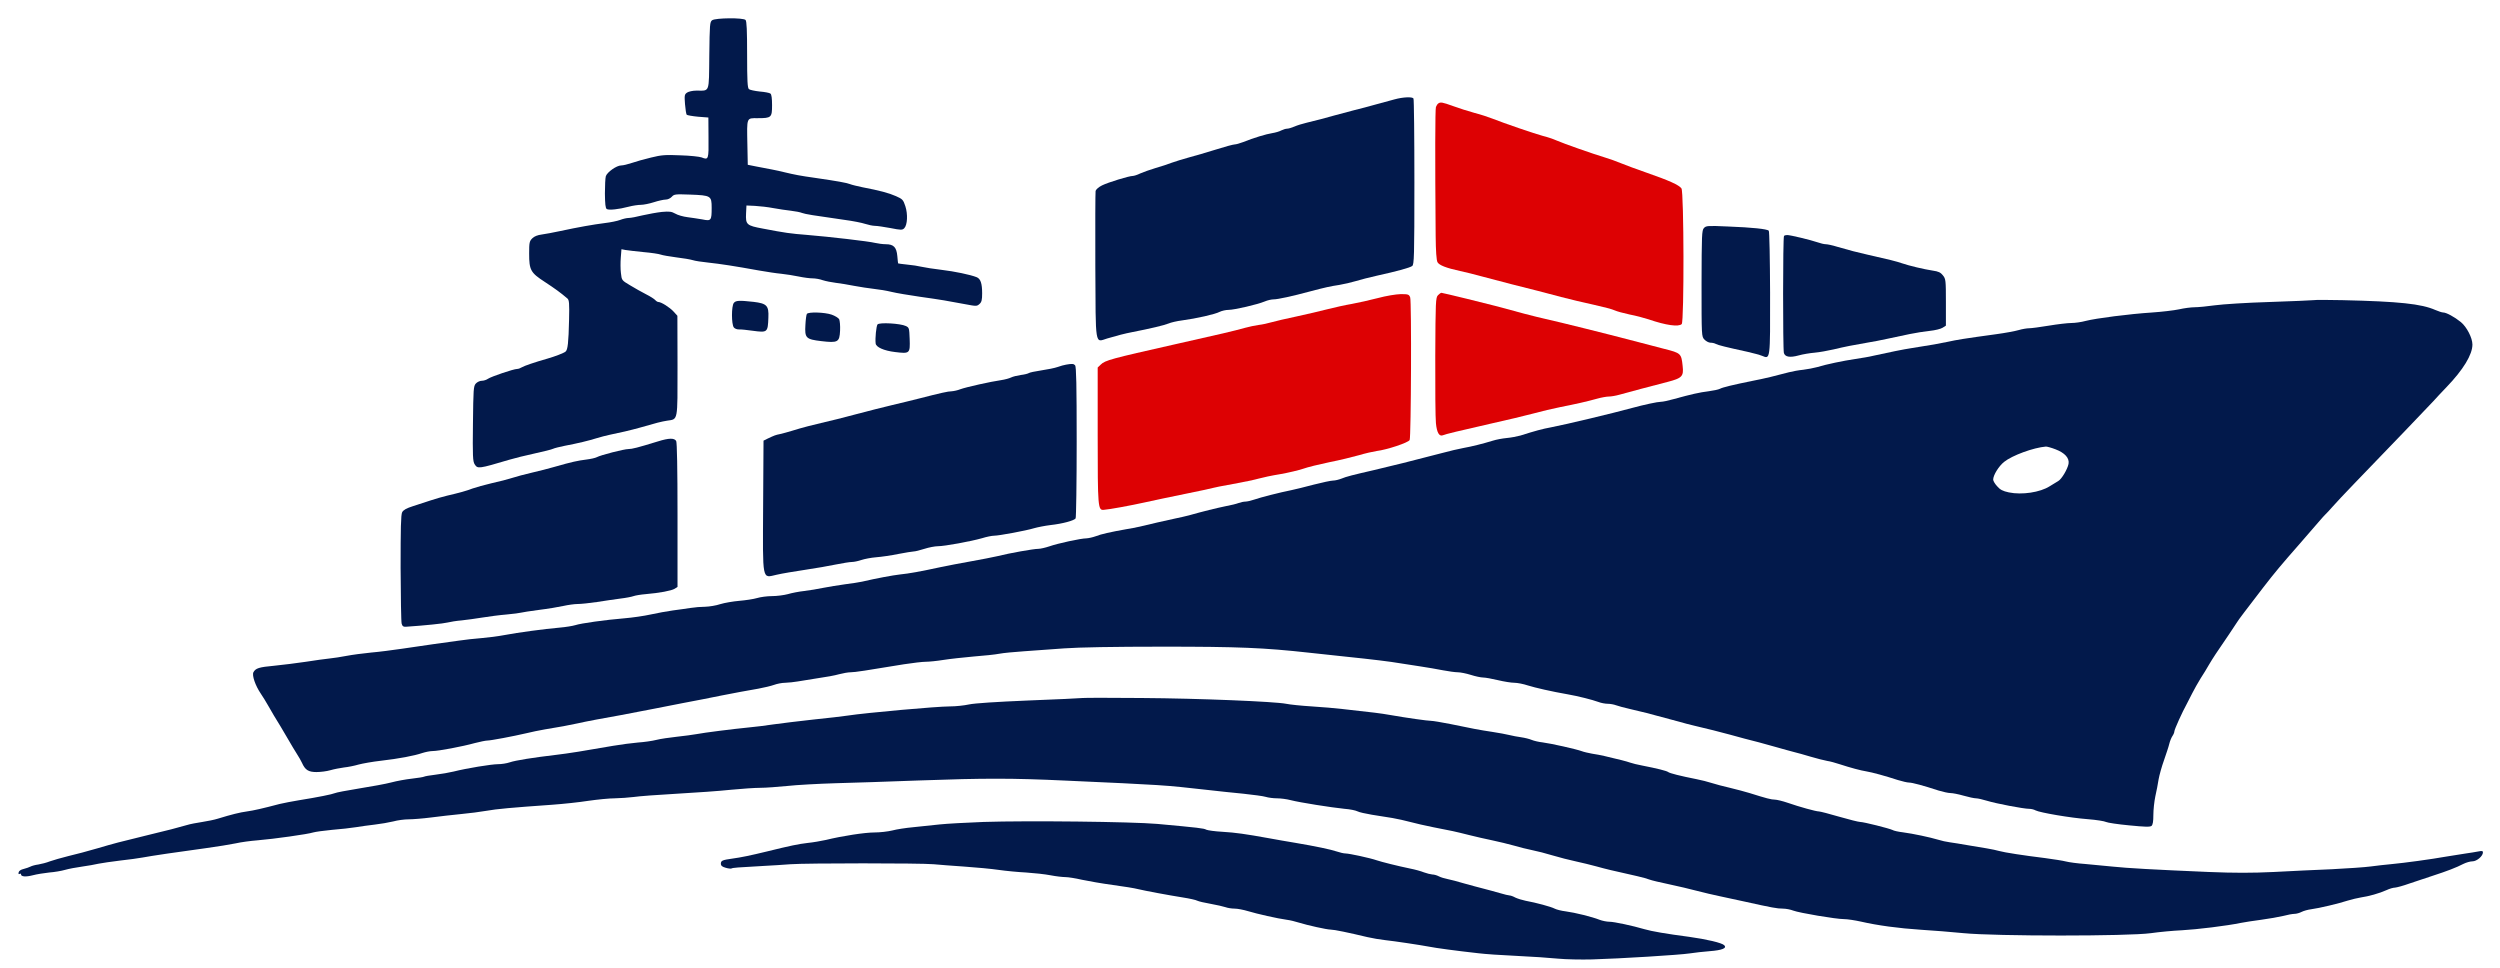
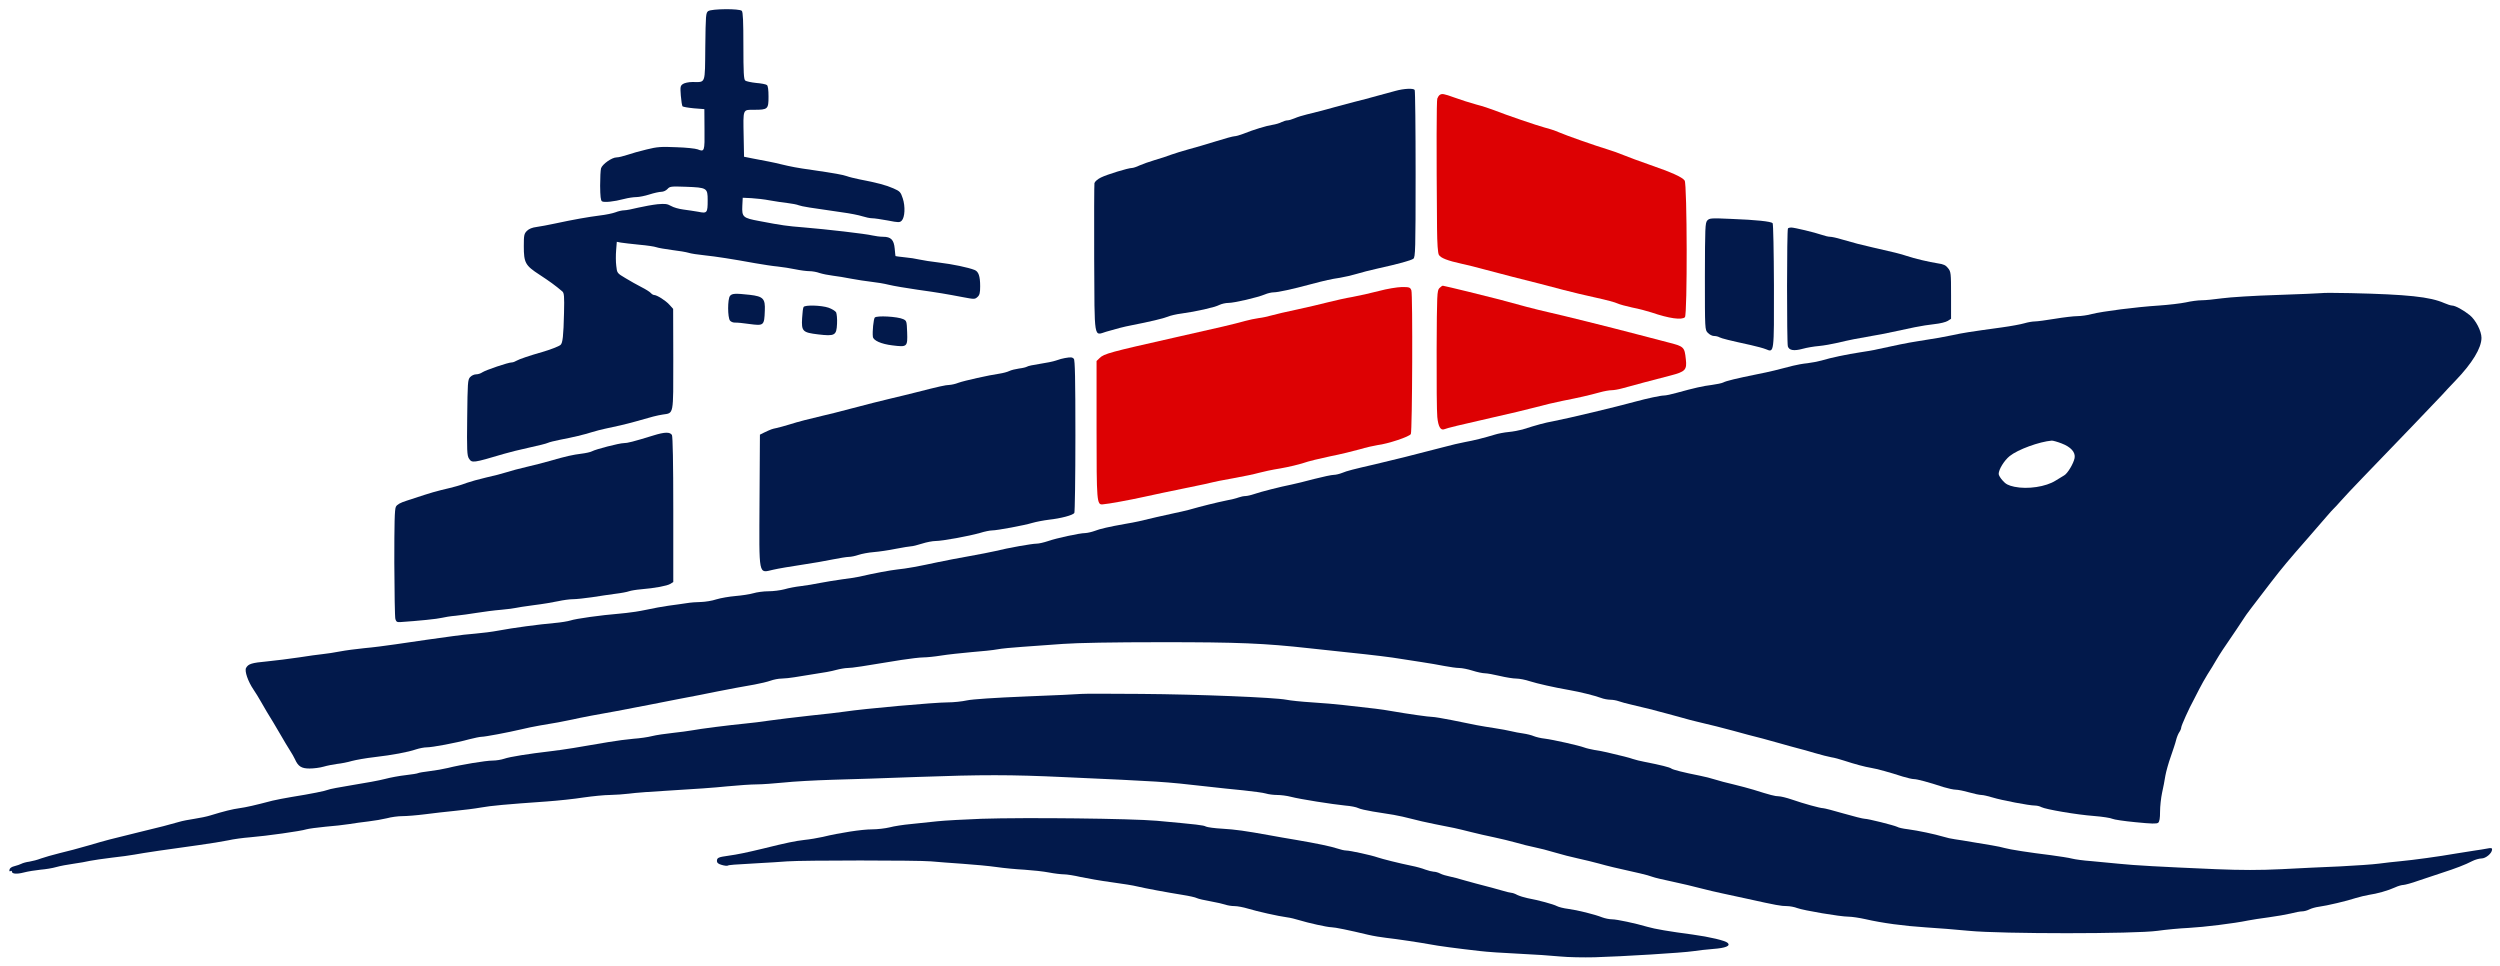
- <svg xmlns="http://www.w3.org/2000/svg" viewBox="0 0 1904 737" width="100%" height="100%" preserveAspectRatio="xMidYMid meet">
-   <g transform="translate(0,737) scale(0.1,-0.1)" fill="#02194B" stroke="none">
-     <path d="M5424 7216 c-18 -13 -19 -30 -22 -269 -3 -290 5 -267 -97 -267 -29 0 -60 -7 -72 -15 -20 -14 -21 -21 -16 -88 3 -39 9 -76 13 -81 5 -4 44 -11 87 -15 l78 -6 1 -153 c2 -167 0 -172 -52 -151 -16 6 -88 14 -161 16 -115 5 -145 3 -225 -17 -51 -12 -117 -31 -146 -41 -30 -10 -66 -19 -81 -19 -35 0 -107 -51 -117 -82 -4 -13 -7 -72 -7 -132 1 -80 4 -111 14 -118 16 -10 89 -3 168 18 30 8 72 14 92 14 20 0 65 9 99 20 34 11 75 20 90 20 15 0 35 9 46 21 18 20 26 21 139 17 160 -6 165 -9 165 -101 0 -97 -4 -102 -71 -88 -30 5 -81 13 -113 17 -33 4 -75 16 -93 27 -29 16 -44 18 -102 13 -37 -4 -103 -16 -147 -26 -43 -11 -91 -20 -106 -20 -15 0 -45 -7 -65 -15 -21 -8 -74 -19 -118 -24 -86 -11 -196 -30 -340 -61 -49 -11 -112 -22 -139 -26 -32 -4 -57 -14 -72 -29 -22 -22 -24 -33 -24 -116 0 -126 11 -146 119 -216 76 -50 118 -80 172 -126 14 -12 16 -36 13 -163 -4 -174 -10 -229 -27 -242 -13 -11 -81 -37 -137 -53 -98 -28 -177 -55 -195 -66 -11 -7 -27 -13 -37 -13 -26 0 -197 -58 -222 -75 -11 -8 -32 -15 -47 -15 -14 0 -34 -9 -45 -21 -18 -20 -19 -42 -22 -306 -3 -246 -1 -288 13 -309 23 -36 29 -35 265 35 36 11 121 32 190 47 69 15 133 31 142 36 10 5 50 15 90 23 100 19 183 39 243 58 28 9 73 20 100 26 71 14 160 35 228 54 127 37 164 46 207 53 85 13 80 -12 80 418 l-1 381 -29 32 c-29 32 -94 73 -116 73 -6 0 -17 7 -24 15 -7 8 -38 28 -70 44 -32 16 -86 47 -121 68 -64 38 -64 38 -70 93 -4 30 -4 84 -1 118 l5 64 31 -6 c17 -3 79 -10 138 -16 59 -5 117 -14 130 -19 13 -5 66 -14 118 -21 52 -6 109 -16 125 -21 17 -6 71 -14 120 -19 93 -10 203 -27 385 -60 58 -10 134 -22 170 -25 36 -4 96 -13 133 -21 38 -8 85 -14 106 -14 21 0 56 -6 77 -14 22 -7 66 -16 99 -20 33 -4 96 -14 140 -23 44 -8 112 -19 150 -23 39 -4 99 -14 135 -23 36 -9 133 -25 215 -37 164 -23 215 -32 347 -57 84 -16 88 -16 108 2 16 14 20 31 20 81 0 76 -12 111 -42 123 -48 19 -167 44 -268 56 -58 7 -125 17 -150 23 -25 6 -75 14 -112 17 -38 4 -68 8 -68 9 -1 0 -3 26 -6 56 -6 67 -28 90 -88 90 -22 0 -59 5 -81 10 -47 12 -349 47 -520 61 -126 10 -163 15 -335 48 -124 23 -132 30 -128 116 l3 60 65 -3 c36 -2 99 -9 140 -17 41 -7 102 -17 134 -20 33 -4 71 -11 85 -17 25 -9 79 -18 326 -53 61 -8 130 -22 154 -30 25 -8 58 -15 74 -15 17 0 70 -8 119 -17 81 -16 90 -16 105 -1 24 25 28 107 8 168 -16 48 -21 54 -71 76 -54 24 -125 43 -256 68 -38 8 -80 18 -95 24 -31 11 -92 22 -263 47 -115 16 -160 25 -235 43 -22 6 -65 15 -95 21 -30 5 -84 16 -120 23 l-65 13 -3 155 c-4 210 -8 200 79 200 104 0 109 5 109 99 0 51 -4 82 -12 88 -7 6 -44 13 -82 16 -37 4 -75 12 -82 18 -11 9 -14 61 -14 263 0 183 -3 255 -12 264 -18 18 -228 16 -254 -2z" />
-     <path d="M10620 6613 c-30 -8 -93 -25 -140 -38 -47 -13 -123 -34 -170 -45 -47 -12 -114 -30 -150 -40 -71 -20 -126 -35 -210 -55 -30 -7 -72 -20 -92 -29 -21 -9 -45 -16 -55 -16 -10 0 -30 -6 -44 -13 -14 -8 -45 -17 -70 -21 -45 -7 -139 -35 -221 -68 -26 -10 -55 -18 -65 -18 -10 0 -74 -17 -143 -39 -69 -21 -161 -49 -205 -60 -44 -12 -102 -30 -130 -40 -27 -11 -84 -29 -125 -41 -41 -12 -93 -31 -116 -41 -22 -11 -48 -19 -57 -19 -28 0 -188 -49 -234 -72 -25 -12 -46 -31 -49 -42 -2 -12 -3 -268 -2 -570 3 -627 -4 -583 90 -554 74 22 135 38 193 49 134 26 243 52 274 65 18 8 65 19 105 24 106 14 252 47 285 65 17 8 47 15 68 15 44 0 220 41 275 64 21 9 51 16 68 16 31 0 142 24 275 60 121 32 158 40 225 50 36 6 92 19 125 29 33 10 105 29 160 41 159 35 252 61 270 74 15 11 17 67 17 639 0 344 -3 631 -7 637 -9 14 -80 11 -145 -7z" />
-     <path d="M12977 5633 c-16 -18 -17 -52 -18 -423 0 -403 0 -403 22 -426 12 -13 33 -24 46 -24 14 0 32 -4 42 -10 18 -9 73 -23 238 -59 45 -10 96 -24 113 -31 63 -26 62 -36 61 481 -1 255 -5 467 -10 472 -13 13 -126 25 -311 32 -156 7 -166 6 -183 -12z" />
-     <path d="M13587 5573 c-9 -8 -9 -860 -1 -891 9 -31 46 -37 112 -19 32 9 86 18 122 21 36 3 101 15 145 25 82 20 154 34 260 52 33 5 101 18 150 29 50 10 126 27 170 36 44 9 112 20 152 24 40 4 84 15 98 24 l25 16 0 178 c0 168 -1 178 -23 205 -17 22 -34 30 -77 36 -66 10 -180 37 -235 56 -40 14 -108 31 -260 65 -87 20 -135 32 -234 61 -35 11 -74 19 -86 19 -13 0 -41 7 -64 15 -52 18 -206 55 -230 55 -10 0 -21 -3 -24 -7z" />
-     <path d="M17620 5084 c-14 -2 -164 -8 -335 -14 -170 -5 -357 -17 -415 -25 -58 -8 -127 -15 -155 -15 -27 0 -81 -7 -120 -16 -38 -8 -131 -19 -205 -24 -171 -11 -427 -44 -505 -64 -32 -9 -82 -16 -110 -16 -27 0 -104 -9 -170 -20 -66 -11 -134 -20 -151 -20 -17 0 -53 -6 -80 -14 -27 -8 -103 -22 -169 -31 -249 -34 -302 -43 -370 -58 -66 -14 -121 -24 -275 -48 -61 -9 -178 -33 -295 -59 -27 -7 -88 -17 -135 -24 -93 -14 -219 -40 -291 -62 -25 -7 -73 -16 -105 -20 -33 -3 -81 -12 -109 -19 -101 -27 -182 -47 -270 -64 -158 -32 -236 -51 -256 -62 -11 -6 -50 -14 -87 -19 -67 -8 -133 -23 -267 -60 -38 -11 -81 -20 -95 -20 -26 0 -128 -22 -220 -47 -142 -39 -500 -125 -620 -148 -61 -11 -120 -27 -230 -62 -25 -7 -72 -16 -105 -19 -33 -3 -80 -12 -105 -20 -75 -23 -162 -45 -225 -56 -33 -6 -107 -23 -165 -39 -202 -53 -406 -104 -515 -129 -161 -37 -213 -50 -248 -65 -20 -8 -49 -15 -64 -15 -15 0 -82 -14 -148 -31 -66 -18 -142 -36 -170 -42 -86 -17 -238 -56 -280 -71 -22 -8 -52 -15 -67 -16 -15 0 -39 -5 -55 -11 -15 -6 -59 -17 -98 -24 -68 -14 -178 -41 -280 -70 -27 -7 -75 -18 -105 -24 -30 -6 -91 -20 -135 -30 -118 -29 -163 -39 -235 -51 -124 -22 -195 -38 -235 -54 -22 -8 -53 -15 -70 -16 -43 0 -221 -39 -283 -61 -30 -10 -68 -19 -85 -19 -35 0 -216 -32 -312 -56 -33 -8 -123 -25 -200 -39 -77 -14 -180 -33 -230 -44 -143 -31 -245 -50 -310 -56 -54 -6 -179 -29 -290 -55 -23 -5 -81 -14 -130 -20 -50 -7 -124 -19 -165 -27 -41 -9 -106 -19 -145 -24 -38 -4 -95 -15 -125 -24 -30 -8 -84 -15 -121 -15 -36 0 -88 -7 -114 -15 -27 -8 -88 -17 -135 -21 -47 -4 -111 -15 -144 -25 -32 -11 -84 -19 -115 -20 -31 0 -81 -4 -111 -9 -30 -5 -91 -13 -135 -19 -44 -6 -120 -20 -170 -31 -49 -11 -139 -24 -200 -29 -145 -12 -331 -38 -373 -52 -19 -6 -73 -15 -120 -19 -116 -10 -317 -37 -422 -57 -47 -9 -125 -19 -175 -23 -49 -4 -126 -12 -170 -19 -44 -6 -132 -18 -195 -27 -63 -9 -171 -25 -240 -35 -69 -10 -174 -24 -235 -29 -60 -6 -144 -17 -185 -25 -41 -8 -100 -17 -130 -20 -30 -3 -111 -14 -180 -25 -69 -10 -176 -24 -239 -30 -120 -11 -144 -19 -161 -50 -12 -23 14 -101 57 -164 15 -22 39 -61 53 -86 34 -59 58 -101 97 -163 17 -29 46 -77 63 -107 17 -30 44 -75 60 -100 16 -25 34 -56 40 -70 24 -54 49 -70 110 -70 31 0 79 6 106 14 27 8 74 17 104 21 30 3 80 13 110 22 30 8 107 22 170 29 138 16 255 38 316 59 25 8 60 15 79 15 43 0 225 34 322 61 39 10 82 19 95 19 25 0 196 32 298 56 36 9 99 22 140 29 41 7 104 18 140 24 36 7 85 17 110 22 50 12 214 43 330 63 41 8 158 30 260 50 190 37 247 49 360 70 36 7 101 20 145 29 109 21 185 36 280 52 44 8 98 21 120 29 22 8 60 16 85 16 25 1 68 5 95 10 28 5 97 16 155 25 58 8 130 21 160 30 30 8 70 15 89 15 32 0 116 13 406 61 66 10 140 19 165 19 25 0 86 6 135 14 50 8 153 19 230 26 77 6 165 15 195 21 30 6 116 14 190 19 74 5 212 15 305 22 110 8 376 13 750 13 577 0 771 -8 1115 -46 52 -6 174 -19 270 -29 222 -23 350 -39 420 -51 30 -5 100 -16 155 -24 55 -8 134 -22 175 -30 42 -8 92 -15 112 -15 20 0 65 -9 100 -20 34 -11 77 -20 93 -20 17 0 67 -9 113 -20 46 -11 102 -20 125 -20 23 0 69 -9 102 -20 57 -18 184 -47 305 -68 75 -13 187 -41 233 -58 20 -8 53 -14 72 -14 18 0 46 -5 62 -11 15 -6 64 -19 108 -29 44 -10 100 -24 125 -30 92 -24 197 -52 250 -67 30 -9 80 -22 110 -29 90 -21 211 -51 275 -69 33 -9 83 -23 110 -30 91 -23 129 -33 235 -63 58 -17 123 -34 145 -40 22 -5 78 -21 125 -35 47 -14 103 -28 125 -32 22 -3 65 -15 95 -25 86 -28 161 -48 205 -55 43 -7 142 -34 240 -66 33 -10 71 -19 84 -19 24 0 107 -22 226 -61 33 -10 74 -19 90 -19 17 0 62 -9 100 -20 38 -11 81 -20 94 -20 14 0 52 -9 85 -19 68 -21 277 -61 320 -61 15 0 37 -5 49 -12 33 -17 265 -57 399 -67 64 -5 126 -15 137 -21 12 -6 91 -18 177 -26 121 -12 158 -13 170 -4 10 9 14 34 14 84 0 39 7 103 15 141 9 39 20 97 25 130 6 33 24 98 41 145 16 47 35 102 40 124 5 21 16 48 24 60 8 11 15 28 15 36 0 14 61 149 95 210 8 14 26 50 41 80 15 30 44 81 63 112 20 31 50 79 66 108 31 52 50 81 152 230 32 47 60 90 63 95 5 10 63 87 197 261 88 114 135 170 278 333 55 63 119 137 143 165 24 28 49 56 55 61 7 6 29 30 51 55 21 25 98 106 170 181 243 251 562 584 597 622 18 21 65 70 102 109 127 132 197 247 197 324 0 51 -44 135 -88 171 -48 39 -111 73 -134 73 -10 0 -37 9 -60 19 -107 47 -275 65 -708 75 -107 2 -206 3 -220 0z m-1965 -1136 c71 -27 107 -67 99 -111 -8 -41 -53 -117 -79 -131 -11 -6 -40 -24 -64 -39 -73 -47 -213 -68 -312 -47 -46 10 -66 20 -89 47 -17 18 -30 41 -30 50 0 34 42 102 83 135 62 50 224 109 319 117 9 0 42 -9 73 -21z" />
-     <path d="M5589 5063 c-19 -22 -19 -164 0 -187 7 -9 25 -16 40 -15 14 1 61 -4 103 -10 113 -15 116 -14 120 101 4 90 -12 107 -113 119 -109 12 -135 11 -150 -8z" />
-     <path d="M6145 4979 c-4 -6 -9 -43 -11 -84 -6 -100 4 -109 121 -123 127 -15 139 -8 143 80 2 37 -2 76 -7 87 -6 10 -32 26 -58 35 -53 18 -178 22 -188 5z" />
-     <path d="M6683 4899 c-9 -12 -19 -106 -14 -145 3 -28 63 -55 147 -65 113 -14 116 -12 112 100 -3 82 -4 86 -29 98 -42 20 -202 29 -216 12z" />
-     <path d="M8120 4593 c-14 -2 -43 -10 -65 -18 -22 -8 -78 -19 -125 -26 -47 -7 -90 -16 -96 -21 -6 -4 -33 -11 -60 -14 -27 -4 -60 -12 -74 -19 -14 -7 -48 -16 -75 -20 -78 -11 -266 -53 -310 -69 -22 -9 -52 -15 -67 -16 -27 0 -84 -13 -248 -55 -52 -13 -144 -36 -205 -50 -60 -14 -186 -46 -280 -71 -93 -25 -197 -51 -230 -58 -87 -20 -181 -44 -250 -66 -33 -10 -76 -22 -95 -26 -34 -7 -40 -9 -95 -35 l-30 -15 -3 -496 c-3 -588 -10 -550 104 -525 38 9 134 25 214 37 80 12 186 30 237 41 50 10 105 19 121 19 16 0 49 7 72 15 24 8 75 18 114 21 39 3 115 14 168 25 53 10 106 19 116 19 11 0 48 9 82 20 34 11 81 20 103 20 51 0 252 37 336 61 35 11 76 19 91 19 38 0 247 39 305 57 28 8 84 19 125 24 91 10 181 34 192 51 4 7 8 270 8 584 0 430 -3 573 -12 582 -12 12 -22 13 -68 5z" />
-     <path d="M5010 4008 c-156 -48 -197 -58 -224 -58 -33 0 -212 -46 -241 -62 -11 -6 -47 -14 -80 -18 -64 -8 -111 -18 -240 -55 -44 -13 -123 -33 -175 -45 -52 -12 -120 -30 -150 -40 -30 -10 -100 -28 -155 -40 -55 -13 -120 -31 -145 -40 -49 -19 -101 -33 -195 -55 -33 -8 -89 -24 -125 -36 -36 -12 -96 -32 -135 -44 -50 -16 -73 -29 -82 -46 -10 -18 -12 -125 -12 -424 1 -220 4 -411 8 -425 6 -20 13 -25 37 -23 135 9 283 24 313 32 20 5 68 13 106 16 39 4 111 14 160 22 50 8 132 19 183 23 52 5 101 11 110 14 9 3 71 12 137 21 66 8 149 22 185 30 36 8 86 15 111 15 25 0 90 7 145 15 54 9 134 20 177 26 43 5 89 14 102 19 14 5 55 12 92 15 107 9 196 26 221 41 l22 14 0 546 c0 357 -4 552 -10 565 -14 24 -54 24 -140 -3z" />
-     <path d="M8245 2054 c-16 -2 -203 -11 -415 -19 -241 -10 -409 -21 -450 -30 -36 -8 -101 -15 -145 -15 -99 0 -635 -48 -780 -70 -33 -5 -150 -19 -260 -30 -110 -12 -247 -29 -305 -37 -58 -9 -141 -19 -185 -23 -123 -12 -344 -40 -400 -51 -27 -5 -95 -14 -150 -20 -55 -6 -125 -16 -156 -24 -31 -8 -94 -17 -140 -20 -46 -4 -131 -15 -189 -25 -216 -38 -348 -59 -435 -69 -170 -20 -310 -42 -353 -57 -23 -8 -63 -14 -89 -14 -49 0 -239 -31 -338 -56 -33 -8 -95 -19 -138 -24 -43 -5 -82 -12 -87 -15 -5 -3 -47 -10 -92 -15 -46 -5 -117 -18 -158 -29 -41 -11 -151 -31 -245 -46 -93 -15 -177 -31 -186 -36 -17 -8 -129 -31 -274 -54 -49 -8 -115 -21 -145 -28 -133 -35 -199 -50 -250 -57 -52 -7 -117 -23 -221 -55 -25 -8 -78 -19 -118 -25 -40 -6 -94 -16 -119 -24 -76 -22 -130 -36 -312 -80 -205 -50 -236 -58 -365 -96 -71 -21 -173 -48 -225 -60 -52 -13 -115 -31 -140 -40 -25 -10 -64 -20 -88 -24 -24 -3 -51 -11 -60 -16 -9 -5 -33 -13 -52 -18 -22 -5 -36 -15 -38 -26 -3 -11 0 -16 7 -12 6 4 11 3 11 -3 0 -18 36 -21 90 -7 30 8 87 17 125 21 39 3 93 12 120 20 28 8 86 19 130 25 44 6 100 16 125 22 25 5 99 16 165 24 66 7 143 18 170 23 63 12 272 43 480 71 88 12 192 29 230 37 39 9 113 19 165 23 123 10 386 47 425 60 17 5 82 14 145 20 63 5 144 14 180 20 36 6 101 15 145 20 44 5 107 16 140 24 32 9 85 16 117 16 31 0 108 6 170 14 62 8 165 20 228 26 63 6 151 17 195 25 78 14 188 24 500 46 83 6 207 19 276 30 70 10 160 19 200 19 41 1 106 5 144 10 39 6 187 17 330 25 143 8 328 21 410 30 83 8 184 15 225 15 41 0 134 7 205 14 72 8 238 17 370 21 132 3 417 13 634 21 501 18 707 18 1116 -1 748 -34 744 -33 1080 -71 77 -9 201 -22 275 -29 74 -8 151 -18 170 -24 19 -6 58 -11 85 -11 28 0 75 -6 105 -14 69 -18 311 -56 410 -66 41 -3 85 -12 98 -19 13 -7 62 -18 110 -26 48 -8 119 -19 157 -25 39 -7 99 -20 135 -30 36 -10 115 -28 175 -40 136 -26 168 -33 275 -60 47 -12 126 -30 175 -40 50 -11 124 -28 165 -40 41 -12 104 -28 140 -35 36 -7 106 -25 155 -40 50 -15 128 -35 175 -45 47 -10 119 -28 160 -39 68 -19 113 -30 310 -74 36 -8 78 -20 93 -26 15 -6 83 -22 150 -36 67 -14 163 -37 212 -50 50 -13 126 -31 170 -40 44 -10 127 -28 185 -40 220 -49 256 -55 297 -55 24 0 60 -7 80 -15 48 -18 326 -65 387 -65 26 0 84 -9 129 -19 126 -29 287 -51 457 -62 85 -5 232 -17 325 -26 244 -24 1254 -24 1426 0 63 9 169 19 235 22 114 6 344 34 449 56 28 6 98 16 156 24 59 8 134 21 167 29 33 9 72 16 86 16 15 0 40 7 55 15 16 8 48 17 72 20 61 8 213 44 279 66 30 9 75 20 100 24 58 8 144 32 196 56 23 11 52 19 65 19 13 1 62 14 109 31 47 16 128 43 180 60 105 34 176 61 232 90 20 10 51 19 68 19 33 0 80 40 80 68 0 12 -8 13 -37 7 -21 -4 -63 -11 -93 -15 -30 -4 -95 -15 -145 -23 -124 -22 -324 -49 -420 -58 -44 -4 -116 -12 -160 -18 -44 -6 -177 -15 -295 -21 -118 -5 -317 -14 -443 -21 -168 -8 -297 -8 -495 0 -422 18 -619 29 -732 41 -58 6 -152 15 -210 20 -58 4 -123 13 -146 19 -22 6 -94 17 -160 26 -157 19 -312 43 -349 54 -16 5 -59 14 -95 20 -36 6 -103 17 -150 25 -47 8 -105 18 -130 21 -25 3 -65 12 -90 20 -60 18 -190 46 -267 56 -35 4 -71 12 -80 18 -25 12 -219 61 -246 61 -12 0 -84 18 -160 40 -75 22 -145 40 -154 40 -22 0 -146 34 -238 66 -38 13 -83 24 -98 24 -27 0 -65 10 -192 50 -33 10 -100 28 -150 40 -49 11 -112 28 -140 37 -27 9 -79 22 -115 29 -122 24 -204 45 -215 54 -11 9 -82 27 -200 50 -33 6 -73 16 -90 22 -28 10 -80 23 -195 50 -25 6 -67 14 -95 18 -27 5 -63 13 -78 19 -40 15 -235 59 -299 67 -29 3 -66 12 -83 19 -16 7 -52 16 -80 20 -27 4 -68 11 -90 17 -22 6 -80 16 -130 24 -99 15 -143 23 -320 60 -66 13 -131 24 -145 24 -27 0 -183 22 -315 45 -74 13 -117 18 -360 45 -49 6 -155 15 -235 20 -80 5 -167 14 -195 20 -86 17 -661 41 -1100 44 -231 2 -433 2 -450 0z" />
-     <path d="M7490 1110 c-129 -5 -280 -13 -335 -19 -55 -6 -145 -15 -200 -21 -55 -5 -127 -16 -160 -25 -33 -8 -93 -15 -134 -15 -74 0 -244 -26 -371 -57 -36 -8 -99 -19 -140 -23 -69 -8 -132 -21 -310 -65 -128 -31 -196 -45 -262 -54 -78 -11 -88 -15 -88 -41 0 -13 11 -22 37 -29 20 -6 40 -8 45 -5 8 5 41 8 243 19 61 3 153 9 205 13 121 9 990 9 1090 0 41 -4 147 -12 235 -18 88 -6 205 -17 260 -25 55 -8 150 -17 210 -20 61 -4 144 -13 185 -21 41 -8 93 -14 114 -14 21 0 78 -9 125 -20 47 -10 154 -29 236 -40 83 -11 168 -25 190 -31 58 -14 236 -47 343 -64 51 -8 101 -19 111 -25 10 -5 56 -16 103 -24 46 -8 96 -20 111 -25 16 -6 47 -11 69 -11 23 0 69 -9 102 -19 69 -21 228 -57 296 -66 25 -3 65 -13 90 -21 68 -21 215 -54 246 -54 25 0 132 -22 278 -57 38 -9 99 -19 135 -23 74 -8 260 -36 336 -50 49 -10 204 -31 375 -50 47 -6 177 -15 290 -20 113 -5 255 -15 315 -21 61 -6 178 -8 260 -6 211 6 667 34 745 46 36 6 104 13 152 17 94 7 132 23 110 45 -17 18 -136 46 -267 64 -175 23 -286 42 -340 58 -92 27 -232 57 -268 57 -20 0 -54 7 -75 15 -55 22 -188 55 -257 64 -34 4 -72 14 -85 21 -26 14 -140 45 -222 60 -25 5 -60 16 -77 24 -16 9 -36 16 -43 16 -7 0 -42 8 -78 19 -36 10 -92 26 -125 34 -33 8 -98 26 -145 39 -47 14 -103 29 -125 33 -21 4 -52 13 -67 21 -15 8 -37 14 -50 14 -13 1 -41 8 -63 16 -22 9 -69 22 -105 29 -93 19 -220 51 -255 63 -48 17 -210 52 -237 52 -14 0 -44 7 -67 15 -48 16 -157 39 -316 66 -60 10 -148 25 -195 34 -188 34 -260 44 -359 50 -58 3 -113 11 -124 16 -19 11 -58 15 -372 44 -195 17 -989 26 -1325 15z" />
+ <svg xmlns="http://www.w3.org/2000/svg" viewBox="80 20 1890 730" width="100%" height="100%" preserveAspectRatio="xMidYMid meet">
+   <g transform="translate(0,1200) scale(0.1,-0.1)" fill="#02194B" stroke="none">
+     <path d="M6154 11716 c-18 -13 -19 -30 -22 -269 -3 -290 5 -267 -97 -267 -29 0 -60 -7 -72 -15 -20 -14 -21 -21 -16 -88 3 -39 9 -76 13 -81 5 -4 44 -11 87 -15 l78 -6 1 -153 c2 -167 0 -172 -52 -151 -16 6 -88 14 -161 16 -115 5 -145 3 -225 -17 -51 -12 -117 -31 -146 -41 -30 -10 -66 -19 -81 -19 -35 0 -107 -51 -117 -82 -4 -13 -7 -72 -7 -132 1 -80 4 -111 14 -118 16 -10 89 -3 168 18 30 8 72 14 92 14 20 0 65 9 99 20 34 11 75 20 90 20 15 0 35 9 46 21 18 20 26 21 139 17 160 -6 165 -9 165 -101 0 -97 -4 -102 -71 -88 -30 5 -81 13 -113 17 -33 4 -75 16 -93 27 -29 16 -44 18 -102 13 -37 -4 -103 -16 -147 -26 -43 -11 -91 -20 -106 -20 -15 0 -45 -7 -65 -15 -21 -8 -74 -19 -118 -24 -86 -11 -196 -30 -340 -61 -49 -11 -112 -22 -139 -26 -32 -4 -57 -14 -72 -29 -22 -22 -24 -33 -24 -116 0 -126 11 -146 119 -216 76 -50 118 -80 172 -126 14 -12 16 -36 13 -163 -4 -174 -10 -229 -27 -242 -13 -11 -81 -37 -137 -53 -98 -28 -177 -55 -195 -66 -11 -7 -27 -13 -37 -13 -26 0 -197 -58 -222 -75 -11 -8 -32 -15 -47 -15 -14 0 -34 -9 -45 -21 -18 -20 -19 -42 -22 -306 -3 -246 -1 -288 13 -309 23 -36 29 -35 265 35 36 11 121 32 190 47 69 15 133 31 142 36 10 5 50 15 90 23 100 19 183 39 243 58 28 9 73 20 100 26 71 14 160 35 228 54 127 37 164 46 207 53 85 13 80 -12 80 418 l-1 381 -29 32 c-29 32 -94 73 -116 73 -6 0 -17 7 -24 15 -7 8 -38 28 -70 44 -32 16 -86 47 -121 68 -64 38 -64 38 -70 93 -4 30 -4 84 -1 118 l5 64 31 -6 c17 -3 79 -10 138 -16 59 -5 117 -14 130 -19 13 -5 66 -14 118 -21 52 -6 109 -16 125 -21 17 -6 71 -14 120 -19 93 -10 203 -27 385 -60 58 -10 134 -22 170 -25 36 -4 96 -13 133 -21 38 -8 85 -14 106 -14 21 0 56 -6 77 -14 22 -7 66 -16 99 -20 33 -4 96 -14 140 -23 44 -8 112 -19 150 -23 39 -4 99 -14 135 -23 36 -9 133 -25 215 -37 164 -23 215 -32 347 -57 84 -16 88 -16 108 2 16 14 20 31 20 81 0 76 -12 111 -42 123 -48 19 -167 44 -268 56 -58 7 -125 17 -150 23 -25 6 -75 14 -112 17 -38 4 -68 8 -68 9 -1 0 -3 26 -6 56 -6 67 -28 90 -88 90 -22 0 -59 5 -81 10 -47 12 -349 47 -520 61 -126 10 -163 15 -335 48 -124 23 -132 30 -128 116 l3 60 65 -3 c36 -2 99 -9 140 -17 41 -7 102 -17 134 -20 33 -4 71 -11 85 -17 25 -9 79 -18 326 -53 61 -8 130 -22 154 -30 25 -8 58 -15 74 -15 17 0 70 -8 119 -17 81 -16 90 -16 105 -1 24 25 28 107 8 168 -16 48 -21 54 -71 76 -54 24 -125 43 -256 68 -38 8 -80 18 -95 24 -31 11 -92 22 -263 47 -115 16 -160 25 -235 43 -22 6 -65 15 -95 21 -30 5 -84 16 -120 23 l-65 13 -3 155 c-4 210 -8 200 79 200 104 0 109 5 109 99 0 51 -4 82 -12 88 -7 6 -44 13 -82 16 -37 4 -75 12 -82 18 -11 9 -14 61 -14 263 0 183 -3 255 -12 264 -18 18 -228 16 -254 -2z" />
+     <path d="M11350 11113 c-30 -8 -93 -25 -140 -38 -47 -13 -123 -34 -170 -45 -47 -12 -114 -30 -150 -40 -71 -20 -126 -35 -210 -55 -30 -7 -72 -20 -92 -29 -21 -9 -45 -16 -55 -16 -10 0 -30 -6 -44 -13 -14 -8 -45 -17 -70 -21 -45 -7 -139 -35 -221 -68 -26 -10 -55 -18 -65 -18 -10 0 -74 -17 -143 -39 -69 -21 -161 -49 -205 -60 -44 -12 -102 -30 -130 -40 -27 -11 -84 -29 -125 -41 -41 -12 -93 -31 -116 -41 -22 -11 -48 -19 -57 -19 -28 0 -188 -49 -234 -72 -25 -12 -46 -31 -49 -42 -2 -12 -3 -268 -2 -570 3 -627 -4 -583 90 -554 74 22 135 38 193 49 134 26 243 52 274 65 18 8 65 19 105 24 106 14 252 47 285 65 17 8 47 15 68 15 44 0 220 41 275 64 21 9 51 16 68 16 31 0 142 24 275 60 121 32 158 40 225 50 36 6 92 19 125 29 33 10 105 29 160 41 159 35 252 61 270 74 15 11 17 67 17 639 0 344 -3 631 -7 637 -9 14 -80 11 -145 -7z" />
+     <path d="M13707 10133 c-16 -18 -17 -52 -18 -423 0 -403 0 -403 22 -426 12 -13 33 -24 46 -24 14 0 32 -4 42 -10 18 -9 73 -23 238 -59 45 -10 96 -24 113 -31 63 -26 62 -36 61 481 -1 255 -5 467 -10 472 -13 13 -126 25 -311 32 -156 7 -166 6 -183 -12z" />
+     <path d="M14317 10073 c-9 -8 -9 -860 -1 -891 9 -31 46 -37 112 -19 32 9 86 18 122 21 36 3 101 15 145 25 82 20 154 34 260 52 33 5 101 18 150 29 50 10 126 27 170 36 44 9 112 20 152 24 40 4 84 15 98 24 l25 16 0 178 c0 168 -1 178 -23 205 -17 22 -34 30 -77 36 -66 10 -180 37 -235 56 -40 14 -108 31 -260 65 -87 20 -135 32 -234 61 -35 11 -74 19 -86 19 -13 0 -41 7 -64 15 -52 18 -206 55 -230 55 -10 0 -21 -3 -24 -7z" />
+     <path d="M18350 9584 c-14 -2 -164 -8 -335 -14 -170 -5 -357 -17 -415 -25 -58 -8 -127 -15 -155 -15 -27 0 -81 -7 -120 -16 -38 -8 -131 -19 -205 -24 -171 -11 -427 -44 -505 -64 -32 -9 -82 -16 -110 -16 -27 0 -104 -9 -170 -20 -66 -11 -134 -20 -151 -20 -17 0 -53 -6 -80 -14 -27 -8 -103 -22 -169 -31 -249 -34 -302 -43 -370 -58 -66 -14 -121 -24 -275 -48 -61 -9 -178 -33 -295 -59 -27 -7 -88 -17 -135 -24 -93 -14 -219 -40 -291 -62 -25 -7 -73 -16 -105 -20 -33 -3 -81 -12 -109 -19 -101 -27 -182 -47 -270 -64 -158 -32 -236 -51 -256 -62 -11 -6 -50 -14 -87 -19 -67 -8 -133 -23 -267 -60 -38 -11 -81 -20 -95 -20 -26 0 -128 -22 -220 -47 -142 -39 -500 -125 -620 -148 -61 -11 -120 -27 -230 -62 -25 -7 -72 -16 -105 -19 -33 -3 -80 -12 -105 -20 -75 -23 -162 -45 -225 -56 -33 -6 -107 -23 -165 -39 -202 -53 -406 -104 -515 -129 -161 -37 -213 -50 -248 -65 -20 -8 -49 -15 -64 -15 -15 0 -82 -14 -148 -31 -66 -18 -142 -36 -170 -42 -86 -17 -238 -56 -280 -71 -22 -8 -52 -15 -67 -16 -15 0 -39 -5 -55 -11 -15 -6 -59 -17 -98 -24 -68 -14 -178 -41 -280 -70 -27 -7 -75 -18 -105 -24 -30 -6 -91 -20 -135 -30 -118 -29 -163 -39 -235 -51 -124 -22 -195 -38 -235 -54 -22 -8 -53 -15 -70 -16 -43 0 -221 -39 -283 -61 -30 -10 -68 -19 -85 -19 -35 0 -216 -32 -312 -56 -33 -8 -123 -25 -200 -39 -77 -14 -180 -33 -230 -44 -143 -31 -245 -50 -310 -56 -54 -6 -179 -29 -290 -55 -23 -5 -81 -14 -130 -20 -50 -7 -124 -19 -165 -27 -41 -9 -106 -19 -145 -24 -38 -4 -95 -15 -125 -24 -30 -8 -84 -15 -121 -15 -36 0 -88 -7 -114 -15 -27 -8 -88 -17 -135 -21 -47 -4 -111 -15 -144 -25 -32 -11 -84 -19 -115 -20 -31 0 -81 -4 -111 -9 -30 -5 -91 -13 -135 -19 -44 -6 -120 -20 -170 -31 -49 -11 -139 -24 -200 -29 -145 -12 -331 -38 -373 -52 -19 -6 -73 -15 -120 -19 -116 -10 -317 -37 -422 -57 -47 -9 -125 -19 -175 -23 -49 -4 -126 -12 -170 -19 -44 -6 -132 -18 -195 -27 -63 -9 -171 -25 -240 -35 -69 -10 -174 -24 -235 -29 -60 -6 -144 -17 -185 -25 -41 -8 -100 -17 -130 -20 -30 -3 -111 -14 -180 -25 -69 -10 -176 -24 -239 -30 -120 -11 -144 -19 -161 -50 -12 -23 14 -101 57 -164 15 -22 39 -61 53 -86 34 -59 58 -101 97 -163 17 -29 46 -77 63 -107 17 -30 44 -75 60 -100 16 -25 34 -56 40 -70 24 -54 49 -70 110 -70 31 0 79 6 106 14 27 8 74 17 104 21 30 3 80 13 110 22 30 8 107 22 170 29 138 16 255 38 316 59 25 8 60 15 79 15 43 0 225 34 322 61 39 10 82 19 95 19 25 0 196 32 298 56 36 9 99 22 140 29 41 7 104 18 140 24 36 7 85 17 110 22 50 12 214 43 330 63 41 8 158 30 260 50 190 37 247 49 360 70 36 7 101 20 145 29 109 21 185 36 280 52 44 8 98 21 120 29 22 8 60 16 85 16 25 1 68 5 95 10 28 5 97 16 155 25 58 8 130 21 160 30 30 8 70 15 89 15 32 0 116 13 406 61 66 10 140 19 165 19 25 0 86 6 135 14 50 8 153 19 230 26 77 6 165 15 195 21 30 6 116 14 190 19 74 5 212 15 305 22 110 8 376 13 750 13 577 0 771 -8 1115 -46 52 -6 174 -19 270 -29 222 -23 350 -39 420 -51 30 -5 100 -16 155 -24 55 -8 134 -22 175 -30 42 -8 92 -15 112 -15 20 0 65 -9 100 -20 34 -11 77 -20 93 -20 17 0 67 -9 113 -20 46 -11 102 -20 125 -20 23 0 69 -9 102 -20 57 -18 184 -47 305 -68 75 -13 187 -41 233 -58 20 -8 53 -14 72 -14 18 0 46 -5 62 -11 15 -6 64 -19 108 -29 44 -10 100 -24 125 -30 92 -24 197 -52 250 -67 30 -9 80 -22 110 -29 90 -21 211 -51 275 -69 33 -9 83 -23 110 -30 91 -23 129 -33 235 -63 58 -17 123 -34 145 -40 22 -5 78 -21 125 -35 47 -14 103 -28 125 -32 22 -3 65 -15 95 -25 86 -28 161 -48 205 -55 43 -7 142 -34 240 -66 33 -10 71 -19 84 -19 24 0 107 -22 226 -61 33 -10 74 -19 90 -19 17 0 62 -9 100 -20 38 -11 81 -20 94 -20 14 0 52 -9 85 -19 68 -21 277 -61 320 -61 15 0 37 -5 49 -12 33 -17 265 -57 399 -67 64 -5 126 -15 137 -21 12 -6 91 -18 177 -26 121 -12 158 -13 170 -4 10 9 14 34 14 84 0 39 7 103 15 141 9 39 20 97 25 130 6 33 24 98 41 145 16 47 35 102 40 124 5 21 16 48 24 60 8 11 15 28 15 36 0 14 61 149 95 210 8 14 26 50 41 80 15 30 44 81 63 112 20 31 50 79 66 108 31 52 50 81 152 230 32 47 60 90 63 95 5 10 63 87 197 261 88 114 135 170 278 333 55 63 119 137 143 165 24 28 49 56 55 61 7 6 29 30 51 55 21 25 98 106 170 181 243 251 562 584 597 622 18 21 65 70 102 109 127 132 197 247 197 324 0 51 -44 135 -88 171 -48 39 -111 73 -134 73 -10 0 -37 9 -60 19 -107 47 -275 65 -708 75 -107 2 -206 3 -220 0z m-1965 -1136 c71 -27 107 -67 99 -111 -8 -41 -53 -117 -79 -131 -11 -6 -40 -24 -64 -39 -73 -47 -213 -68 -312 -47 -46 10 -66 20 -89 47 -17 18 -30 41 -30 50 0 34 42 102 83 135 62 50 224 109 319 117 9 0 42 -9 73 -21z" />
+     <path d="M6319 9563 c-19 -22 -19 -164 0 -187 7 -9 25 -16 40 -15 14 1 61 -4 103 -10 113 -15 116 -14 120 101 4 90 -12 107 -113 119 -109 12 -135 11 -150 -8z" />
+     <path d="M6875 9479 c-4 -6 -9 -43 -11 -84 -6 -100 4 -109 121 -123 127 -15 139 -8 143 80 2 37 -2 76 -7 87 -6 10 -32 26 -58 35 -53 18 -178 22 -188 5z" />
+     <path d="M7413 9399 c-9 -12 -19 -106 -14 -145 3 -28 63 -55 147 -65 113 -14 116 -12 112 100 -3 82 -4 86 -29 98 -42 20 -202 29 -216 12z" />
+     <path d="M8850 9093 c-14 -2 -43 -10 -65 -18 -22 -8 -78 -19 -125 -26 -47 -7 -90 -16 -96 -21 -6 -4 -33 -11 -60 -14 -27 -4 -60 -12 -74 -19 -14 -7 -48 -16 -75 -20 -78 -11 -266 -53 -310 -69 -22 -9 -52 -15 -67 -16 -27 0 -84 -13 -248 -55 -52 -13 -144 -36 -205 -50 -60 -14 -186 -46 -280 -71 -93 -25 -197 -51 -230 -58 -87 -20 -181 -44 -250 -66 -33 -10 -76 -22 -95 -26 -34 -7 -40 -9 -95 -35 l-30 -15 -3 -496 c-3 -588 -10 -550 104 -525 38 9 134 25 214 37 80 12 186 30 237 41 50 10 105 19 121 19 16 0 49 7 72 15 24 8 75 18 114 21 39 3 115 14 168 25 53 10 106 19 116 19 11 0 48 9 82 20 34 11 81 20 103 20 51 0 252 37 336 61 35 11 76 19 91 19 38 0 247 39 305 57 28 8 84 19 125 24 91 10 181 34 192 51 4 7 8 270 8 584 0 430 -3 573 -12 582 -12 12 -22 13 -68 5z" />
+     <path d="M5740 8508 c-156 -48 -197 -58 -224 -58 -33 0 -212 -46 -241 -62 -11 -6 -47 -14 -80 -18 -64 -8 -111 -18 -240 -55 -44 -13 -123 -33 -175 -45 -52 -12 -120 -30 -150 -40 -30 -10 -100 -28 -155 -40 -55 -13 -120 -31 -145 -40 -49 -19 -101 -33 -195 -55 -33 -8 -89 -24 -125 -36 -36 -12 -96 -32 -135 -44 -50 -16 -73 -29 -82 -46 -10 -18 -12 -125 -12 -424 1 -220 4 -411 8 -425 6 -20 13 -25 37 -23 135 9 283 24 313 32 20 5 68 13 106 16 39 4 111 14 160 22 50 8 132 19 183 23 52 5 101 11 110 14 9 3 71 12 137 21 66 8 149 22 185 30 36 8 86 15 111 15 25 0 90 7 145 15 54 9 134 20 177 26 43 5 89 14 102 19 14 5 55 12 92 15 107 9 196 26 221 41 l22 14 0 546 c0 357 -4 552 -10 565 -14 24 -54 24 -140 -3z" />
+     <path d="M8975 6554 c-16 -2 -203 -11 -415 -19 -241 -10 -409 -21 -450 -30 -36 -8 -101 -15 -145 -15 -99 0 -635 -48 -780 -70 -33 -5 -150 -19 -260 -30 -110 -12 -247 -29 -305 -37 -58 -9 -141 -19 -185 -23 -123 -12 -344 -40 -400 -51 -27 -5 -95 -14 -150 -20 -55 -6 -125 -16 -156 -24 -31 -8 -94 -17 -140 -20 -46 -4 -131 -15 -189 -25 -216 -38 -348 -59 -435 -69 -170 -20 -310 -42 -353 -57 -23 -8 -63 -14 -89 -14 -49 0 -239 -31 -338 -56 -33 -8 -95 -19 -138 -24 -43 -5 -82 -12 -87 -15 -5 -3 -47 -10 -92 -15 -46 -5 -117 -18 -158 -29 -41 -11 -151 -31 -245 -46 -93 -15 -177 -31 -186 -36 -17 -8 -129 -31 -274 -54 -49 -8 -115 -21 -145 -28 -133 -35 -199 -50 -250 -57 -52 -7 -117 -23 -221 -55 -25 -8 -78 -19 -118 -25 -40 -6 -94 -16 -119 -24 -76 -22 -130 -36 -312 -80 -205 -50 -236 -58 -365 -96 -71 -21 -173 -48 -225 -60 -52 -13 -115 -31 -140 -40 -25 -10 -64 -20 -88 -24 -24 -3 -51 -11 -60 -16 -9 -5 -33 -13 -52 -18 -22 -5 -36 -15 -38 -26 -3 -11 0 -16 7 -12 6 4 11 3 11 -3 0 -18 36 -21 90 -7 30 8 87 17 125 21 39 3 93 12 120 20 28 8 86 19 130 25 44 6 100 16 125 22 25 5 99 16 165 24 66 7 143 18 170 23 63 12 272 43 480 71 88 12 192 29 230 37 39 9 113 19 165 23 123 10 386 47 425 60 17 5 82 14 145 20 63 5 144 14 180 20 36 6 101 15 145 20 44 5 107 16 140 24 32 9 85 16 117 16 31 0 108 6 170 14 62 8 165 20 228 26 63 6 151 17 195 25 78 14 188 24 500 46 83 6 207 19 276 30 70 10 160 19 200 19 41 1 106 5 144 10 39 6 187 17 330 25 143 8 328 21 410 30 83 8 184 15 225 15 41 0 134 7 205 14 72 8 238 17 370 21 132 3 417 13 634 21 501 18 707 18 1116 -1 748 -34 744 -33 1080 -71 77 -9 201 -22 275 -29 74 -8 151 -18 170 -24 19 -6 58 -11 85 -11 28 0 75 -6 105 -14 69 -18 311 -56 410 -66 41 -3 85 -12 98 -19 13 -7 62 -18 110 -26 48 -8 119 -19 157 -25 39 -7 99 -20 135 -30 36 -10 115 -28 175 -40 136 -26 168 -33 275 -60 47 -12 126 -30 175 -40 50 -11 124 -28 165 -40 41 -12 104 -28 140 -35 36 -7 106 -25 155 -40 50 -15 128 -35 175 -45 47 -10 119 -28 160 -39 68 -19 113 -30 310 -74 36 -8 78 -20 93 -26 15 -6 83 -22 150 -36 67 -14 163 -37 212 -50 50 -13 126 -31 170 -40 44 -10 127 -28 185 -40 220 -49 256 -55 297 -55 24 0 60 -7 80 -15 48 -18 326 -65 387 -65 26 0 84 -9 129 -19 126 -29 287 -51 457 -62 85 -5 232 -17 325 -26 244 -24 1254 -24 1426 0 63 9 169 19 235 22 114 6 344 34 449 56 28 6 98 16 156 24 59 8 134 21 167 29 33 9 72 16 86 16 15 0 40 7 55 15 16 8 48 17 72 20 61 8 213 44 279 66 30 9 75 20 100 24 58 8 144 32 196 56 23 11 52 19 65 19 13 1 62 14 109 31 47 16 128 43 180 60 105 34 176 61 232 90 20 10 51 19 68 19 33 0 80 40 80 68 0 12 -8 13 -37 7 -21 -4 -63 -11 -93 -15 -30 -4 -95 -15 -145 -23 -124 -22 -324 -49 -420 -58 -44 -4 -116 -12 -160 -18 -44 -6 -177 -15 -295 -21 -118 -5 -317 -14 -443 -21 -168 -8 -297 -8 -495 0 -422 18 -619 29 -732 41 -58 6 -152 15 -210 20 -58 4 -123 13 -146 19 -22 6 -94 17 -160 26 -157 19 -312 43 -349 54 -16 5 -59 14 -95 20 -36 6 -103 17 -150 25 -47 8 -105 18 -130 21 -25 3 -65 12 -90 20 -60 18 -190 46 -267 56 -35 4 -71 12 -80 18 -25 12 -219 61 -246 61 -12 0 -84 18 -160 40 -75 22 -145 40 -154 40 -22 0 -146 34 -238 66 -38 13 -83 24 -98 24 -27 0 -65 10 -192 50 -33 10 -100 28 -150 40 -49 11 -112 28 -140 37 -27 9 -79 22 -115 29 -122 24 -204 45 -215 54 -11 9 -82 27 -200 50 -33 6 -73 16 -90 22 -28 10 -80 23 -195 50 -25 6 -67 14 -95 18 -27 5 -63 13 -78 19 -40 15 -235 59 -299 67 -29 3 -66 12 -83 19 -16 7 -52 16 -80 20 -27 4 -68 11 -90 17 -22 6 -80 16 -130 24 -99 15 -143 23 -320 60 -66 13 -131 24 -145 24 -27 0 -183 22 -315 45 -74 13 -117 18 -360 45 -49 6 -155 15 -235 20 -80 5 -167 14 -195 20 -86 17 -661 41 -1100 44 -231 2 -433 2 -450 0z" />
+     <path d="M8220 5610 c-129 -5 -280 -13 -335 -19 -55 -6 -145 -15 -200 -21 -55 -5 -127 -16 -160 -25 -33 -8 -93 -15 -134 -15 -74 0 -244 -26 -371 -57 -36 -8 -99 -19 -140 -23 -69 -8 -132 -21 -310 -65 -128 -31 -196 -45 -262 -54 -78 -11 -88 -15 -88 -41 0 -13 11 -22 37 -29 20 -6 40 -8 45 -5 8 5 41 8 243 19 61 3 153 9 205 13 121 9 990 9 1090 0 41 -4 147 -12 235 -18 88 -6 205 -17 260 -25 55 -8 150 -17 210 -20 61 -4 144 -13 185 -21 41 -8 93 -14 114 -14 21 0 78 -9 125 -20 47 -10 154 -29 236 -40 83 -11 168 -25 190 -31 58 -14 236 -47 343 -64 51 -8 101 -19 111 -25 10 -5 56 -16 103 -24 46 -8 96 -20 111 -25 16 -6 47 -11 69 -11 23 0 69 -9 102 -19 69 -21 228 -57 296 -66 25 -3 65 -13 90 -21 68 -21 215 -54 246 -54 25 0 132 -22 278 -57 38 -9 99 -19 135 -23 74 -8 260 -36 336 -50 49 -10 204 -31 375 -50 47 -6 177 -15 290 -20 113 -5 255 -15 315 -21 61 -6 178 -8 260 -6 211 6 667 34 745 46 36 6 104 13 152 17 94 7 132 23 110 45 -17 18 -136 46 -267 64 -175 23 -286 42 -340 58 -92 27 -232 57 -268 57 -20 0 -54 7 -75 15 -55 22 -188 55 -257 64 -34 4 -72 14 -85 21 -26 14 -140 45 -222 60 -25 5 -60 16 -77 24 -16 9 -36 16 -43 16 -7 0 -42 8 -78 19 -36 10 -92 26 -125 34 -33 8 -98 26 -145 39 -47 14 -103 29 -125 33 -21 4 -52 13 -67 21 -15 8 -37 14 -50 14 -13 1 -41 8 -63 16 -22 9 -69 22 -105 29 -93 19 -220 51 -255 63 -48 17 -210 52 -237 52 -14 0 -44 7 -67 15 -48 16 -157 39 -316 66 -60 10 -148 25 -195 34 -188 34 -260 44 -359 50 -58 3 -113 11 -124 16 -19 11 -58 15 -372 44 -195 17 -989 26 -1325 15z" />
  </g>
-   <g transform="translate(0,737) scale(0.1,-0.1)" fill="#DD0103" stroke="none">
-     <path d="M10954 6582 c-6 -4 -14 -16 -18 -27 -6 -17 -7 -381 -2 -980 1 -118 6 -188 14 -202 13 -23 66 -44 172 -67 36 -7 117 -28 180 -45 115 -31 301 -79 415 -107 33 -8 112 -29 175 -46 63 -17 175 -43 248 -59 73 -16 145 -35 160 -43 15 -7 65 -21 112 -31 47 -9 112 -26 145 -37 134 -46 230 -59 253 -36 19 19 17 1006 -2 1033 -18 26 -96 61 -266 120 -74 26 -162 58 -195 72 -33 14 -87 33 -120 43 -96 29 -315 106 -370 130 -27 12 -75 28 -105 35 -57 15 -297 97 -385 132 -28 11 -88 31 -135 43 -47 13 -120 36 -163 52 -83 30 -96 32 -113 20z" />
-     <path d="M10952 5122 c-18 -18 -19 -46 -21 -463 -1 -244 1 -475 5 -512 7 -72 25 -103 53 -92 21 9 116 32 371 90 113 25 255 59 315 75 61 17 155 39 210 50 117 23 197 41 280 64 32 9 72 16 89 16 16 0 52 6 80 14 28 8 103 28 166 45 63 16 153 40 199 52 112 29 125 43 116 122 -10 95 -13 98 -140 130 -33 9 -136 35 -230 60 -213 56 -563 143 -675 168 -77 17 -237 59 -365 95 -66 18 -418 104 -427 104 -5 0 -16 -8 -26 -18z" />
-     <path d="M10494 5100 c-61 -16 -151 -36 -200 -45 -49 -8 -132 -27 -184 -40 -52 -14 -158 -38 -235 -55 -77 -16 -162 -36 -190 -44 -27 -8 -72 -18 -100 -21 -27 -4 -72 -13 -100 -21 -98 -27 -175 -45 -540 -127 -483 -109 -529 -121 -562 -154 l-23 -22 0 -518 c0 -548 2 -570 46 -566 43 3 206 33 314 57 63 14 204 44 313 66 109 22 202 42 205 44 4 2 73 16 153 30 79 14 168 33 195 41 28 8 102 24 165 34 63 11 141 30 174 41 33 12 123 34 200 50 77 15 178 40 224 53 47 14 108 28 135 32 77 9 243 64 252 84 11 24 15 1058 4 1086 -9 23 -15 25 -72 25 -36 -1 -111 -13 -174 -30z" />
+   <g transform="translate(0,1200) scale(0.1,-0.1)" fill="#DD0103" stroke="none">
+     <path d="M11684 11082 c-6 -4 -14 -16 -18 -27 -6 -17 -7 -381 -2 -980 1 -118 6 -188 14 -202 13 -23 66 -44 172 -67 36 -7 117 -28 180 -45 115 -31 301 -79 415 -107 33 -8 112 -29 175 -46 63 -17 175 -43 248 -59 73 -16 145 -35 160 -43 15 -7 65 -21 112 -31 47 -9 112 -26 145 -37 134 -46 230 -59 253 -36 19 19 17 1006 -2 1033 -18 26 -96 61 -266 120 -74 26 -162 58 -195 72 -33 14 -87 33 -120 43 -96 29 -315 106 -370 130 -27 12 -75 28 -105 35 -57 15 -297 97 -385 132 -28 11 -88 31 -135 43 -47 13 -120 36 -163 52 -83 30 -96 32 -113 20z" />
+     <path d="M11682 9622 c-18 -18 -19 -46 -21 -463 -1 -244 1 -475 5 -512 7 -72 25 -103 53 -92 21 9 116 32 371 90 113 25 255 59 315 75 61 17 155 39 210 50 117 23 197 41 280 64 32 9 72 16 89 16 16 0 52 6 80 14 28 8 103 28 166 45 63 16 153 40 199 52 112 29 125 43 116 122 -10 95 -13 98 -140 130 -33 9 -136 35 -230 60 -213 56 -563 143 -675 168 -77 17 -237 59 -365 95 -66 18 -418 104 -427 104 -5 0 -16 -8 -26 -18z" />
+     <path d="M11224 9600 c-61 -16 -151 -36 -200 -45 -49 -8 -132 -27 -184 -40 -52 -14 -158 -38 -235 -55 -77 -16 -162 -36 -190 -44 -27 -8 -72 -18 -100 -21 -27 -4 -72 -13 -100 -21 -98 -27 -175 -45 -540 -127 -483 -109 -529 -121 -562 -154 l-23 -22 0 -518 c0 -548 2 -570 46 -566 43 3 206 33 314 57 63 14 204 44 313 66 109 22 202 42 205 44 4 2 73 16 153 30 79 14 168 33 195 41 28 8 102 24 165 34 63 11 141 30 174 41 33 12 123 34 200 50 77 15 178 40 224 53 47 14 108 28 135 32 77 9 243 64 252 84 11 24 15 1058 4 1086 -9 23 -15 25 -72 25 -36 -1 -111 -13 -174 -30z" />
  </g>
</svg>
